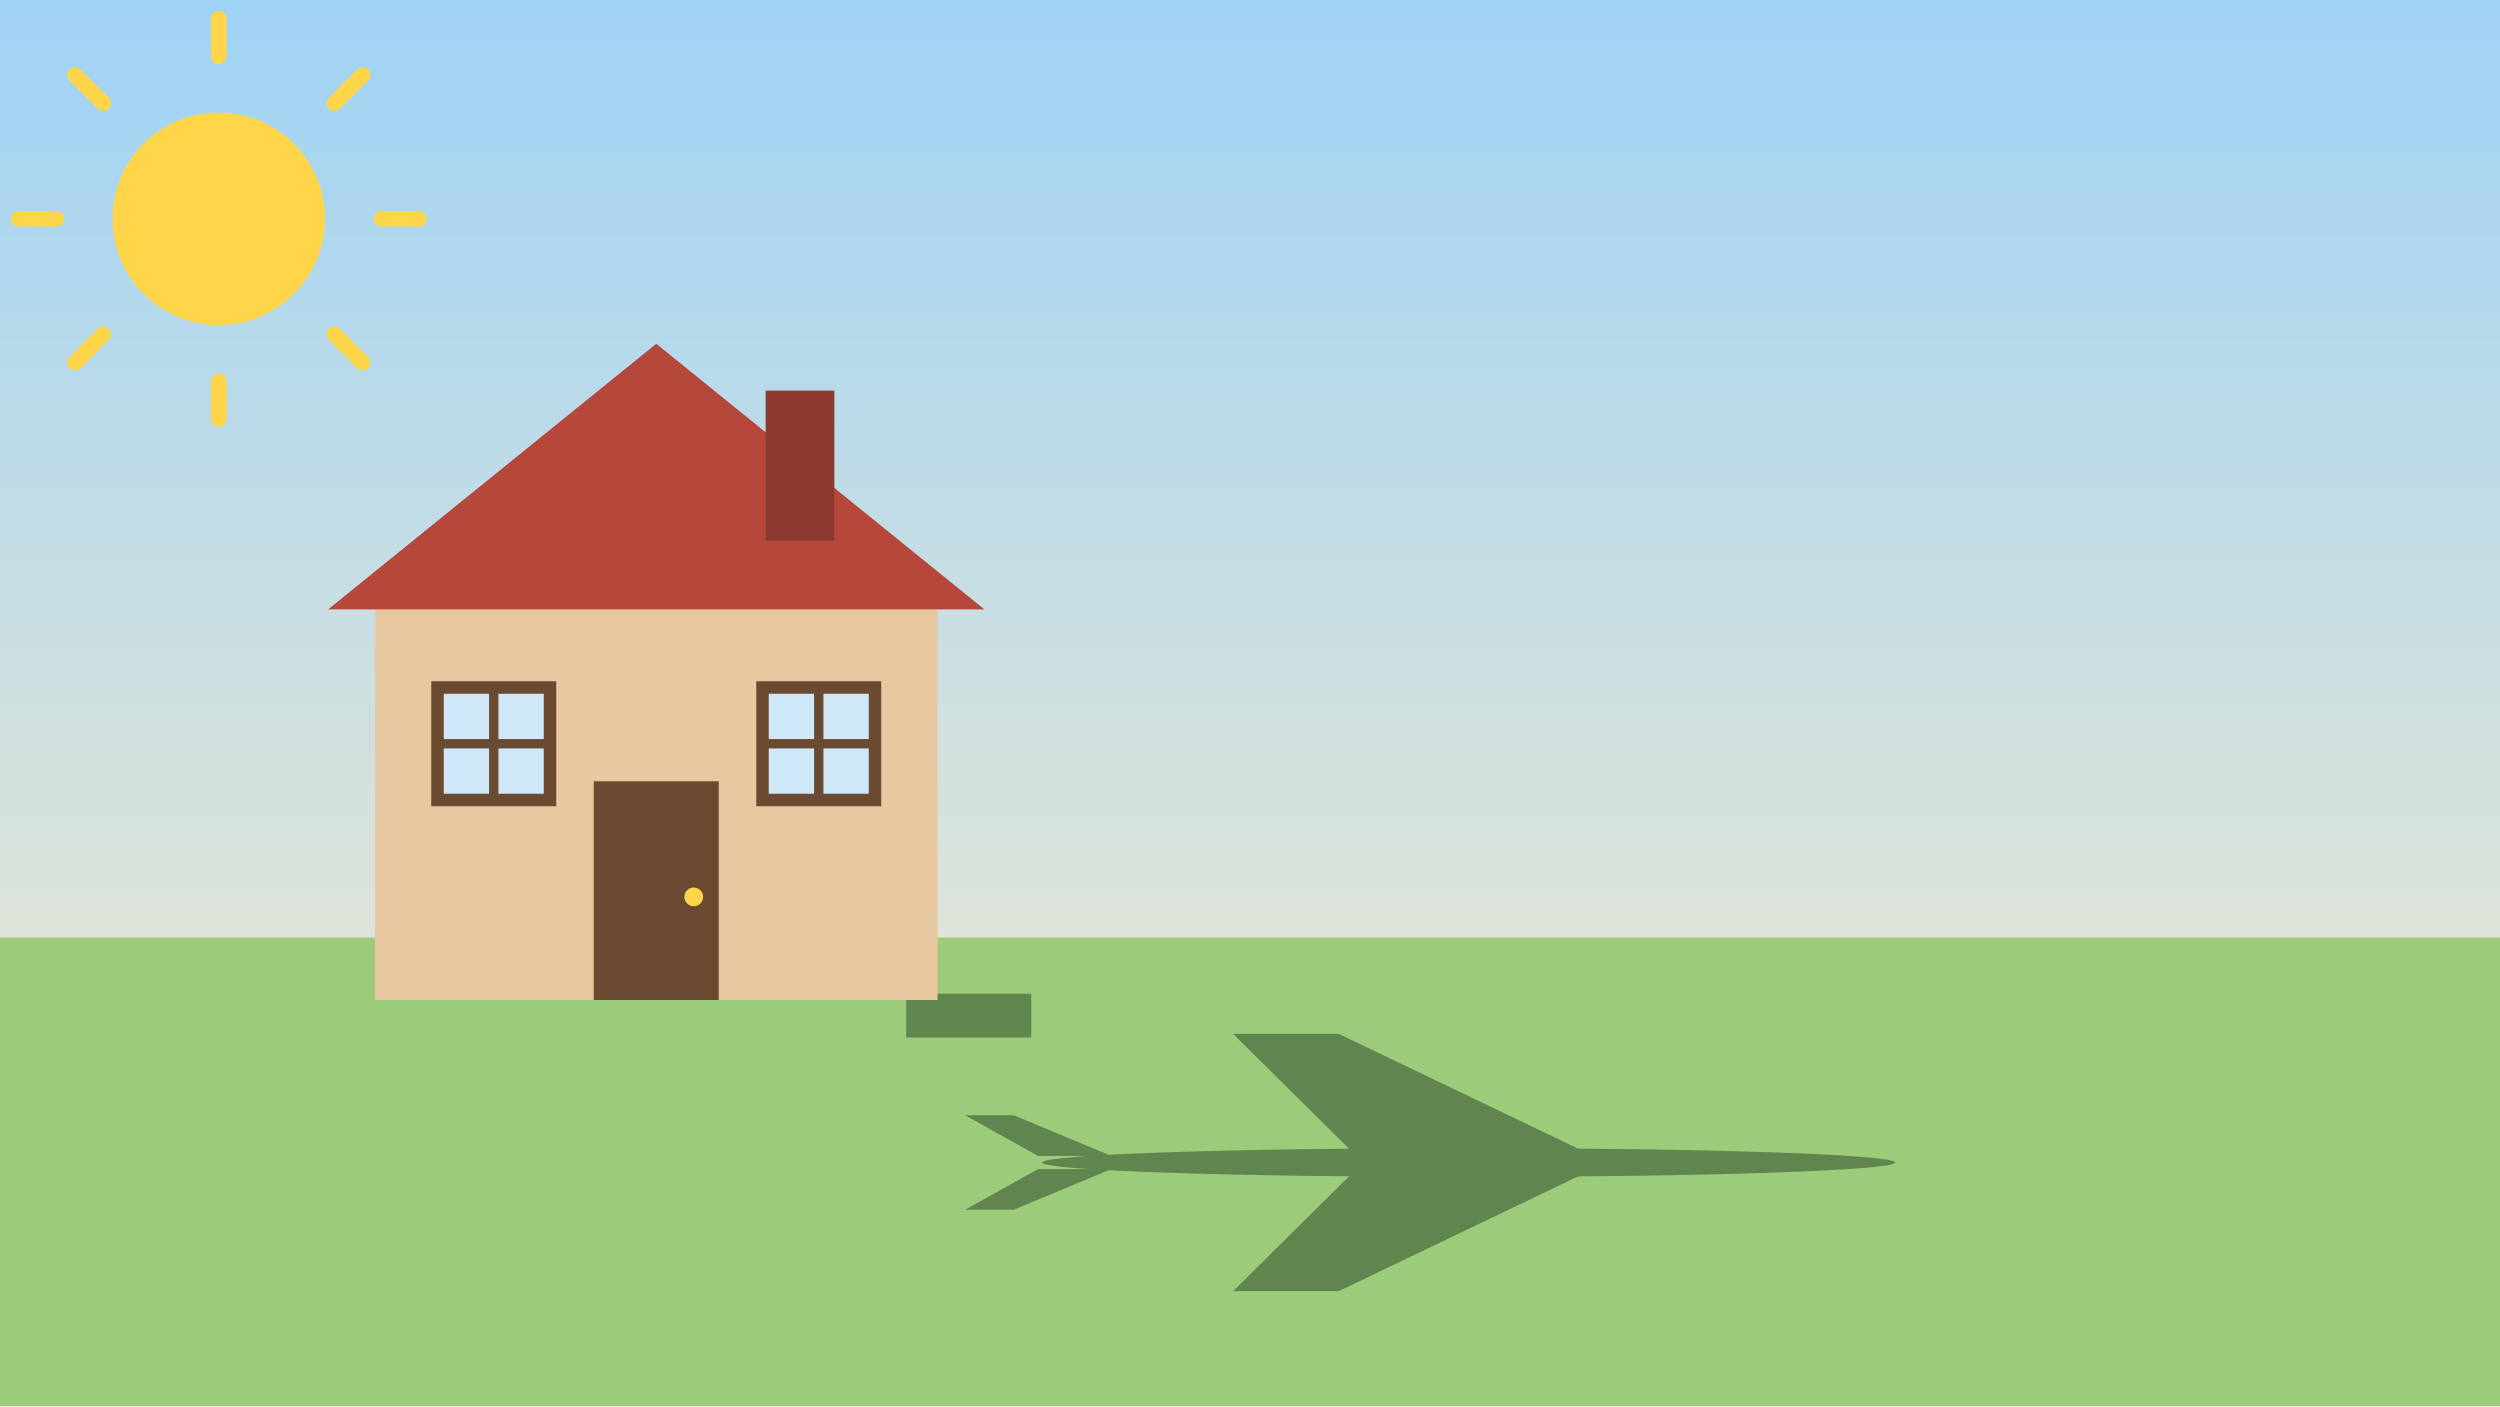
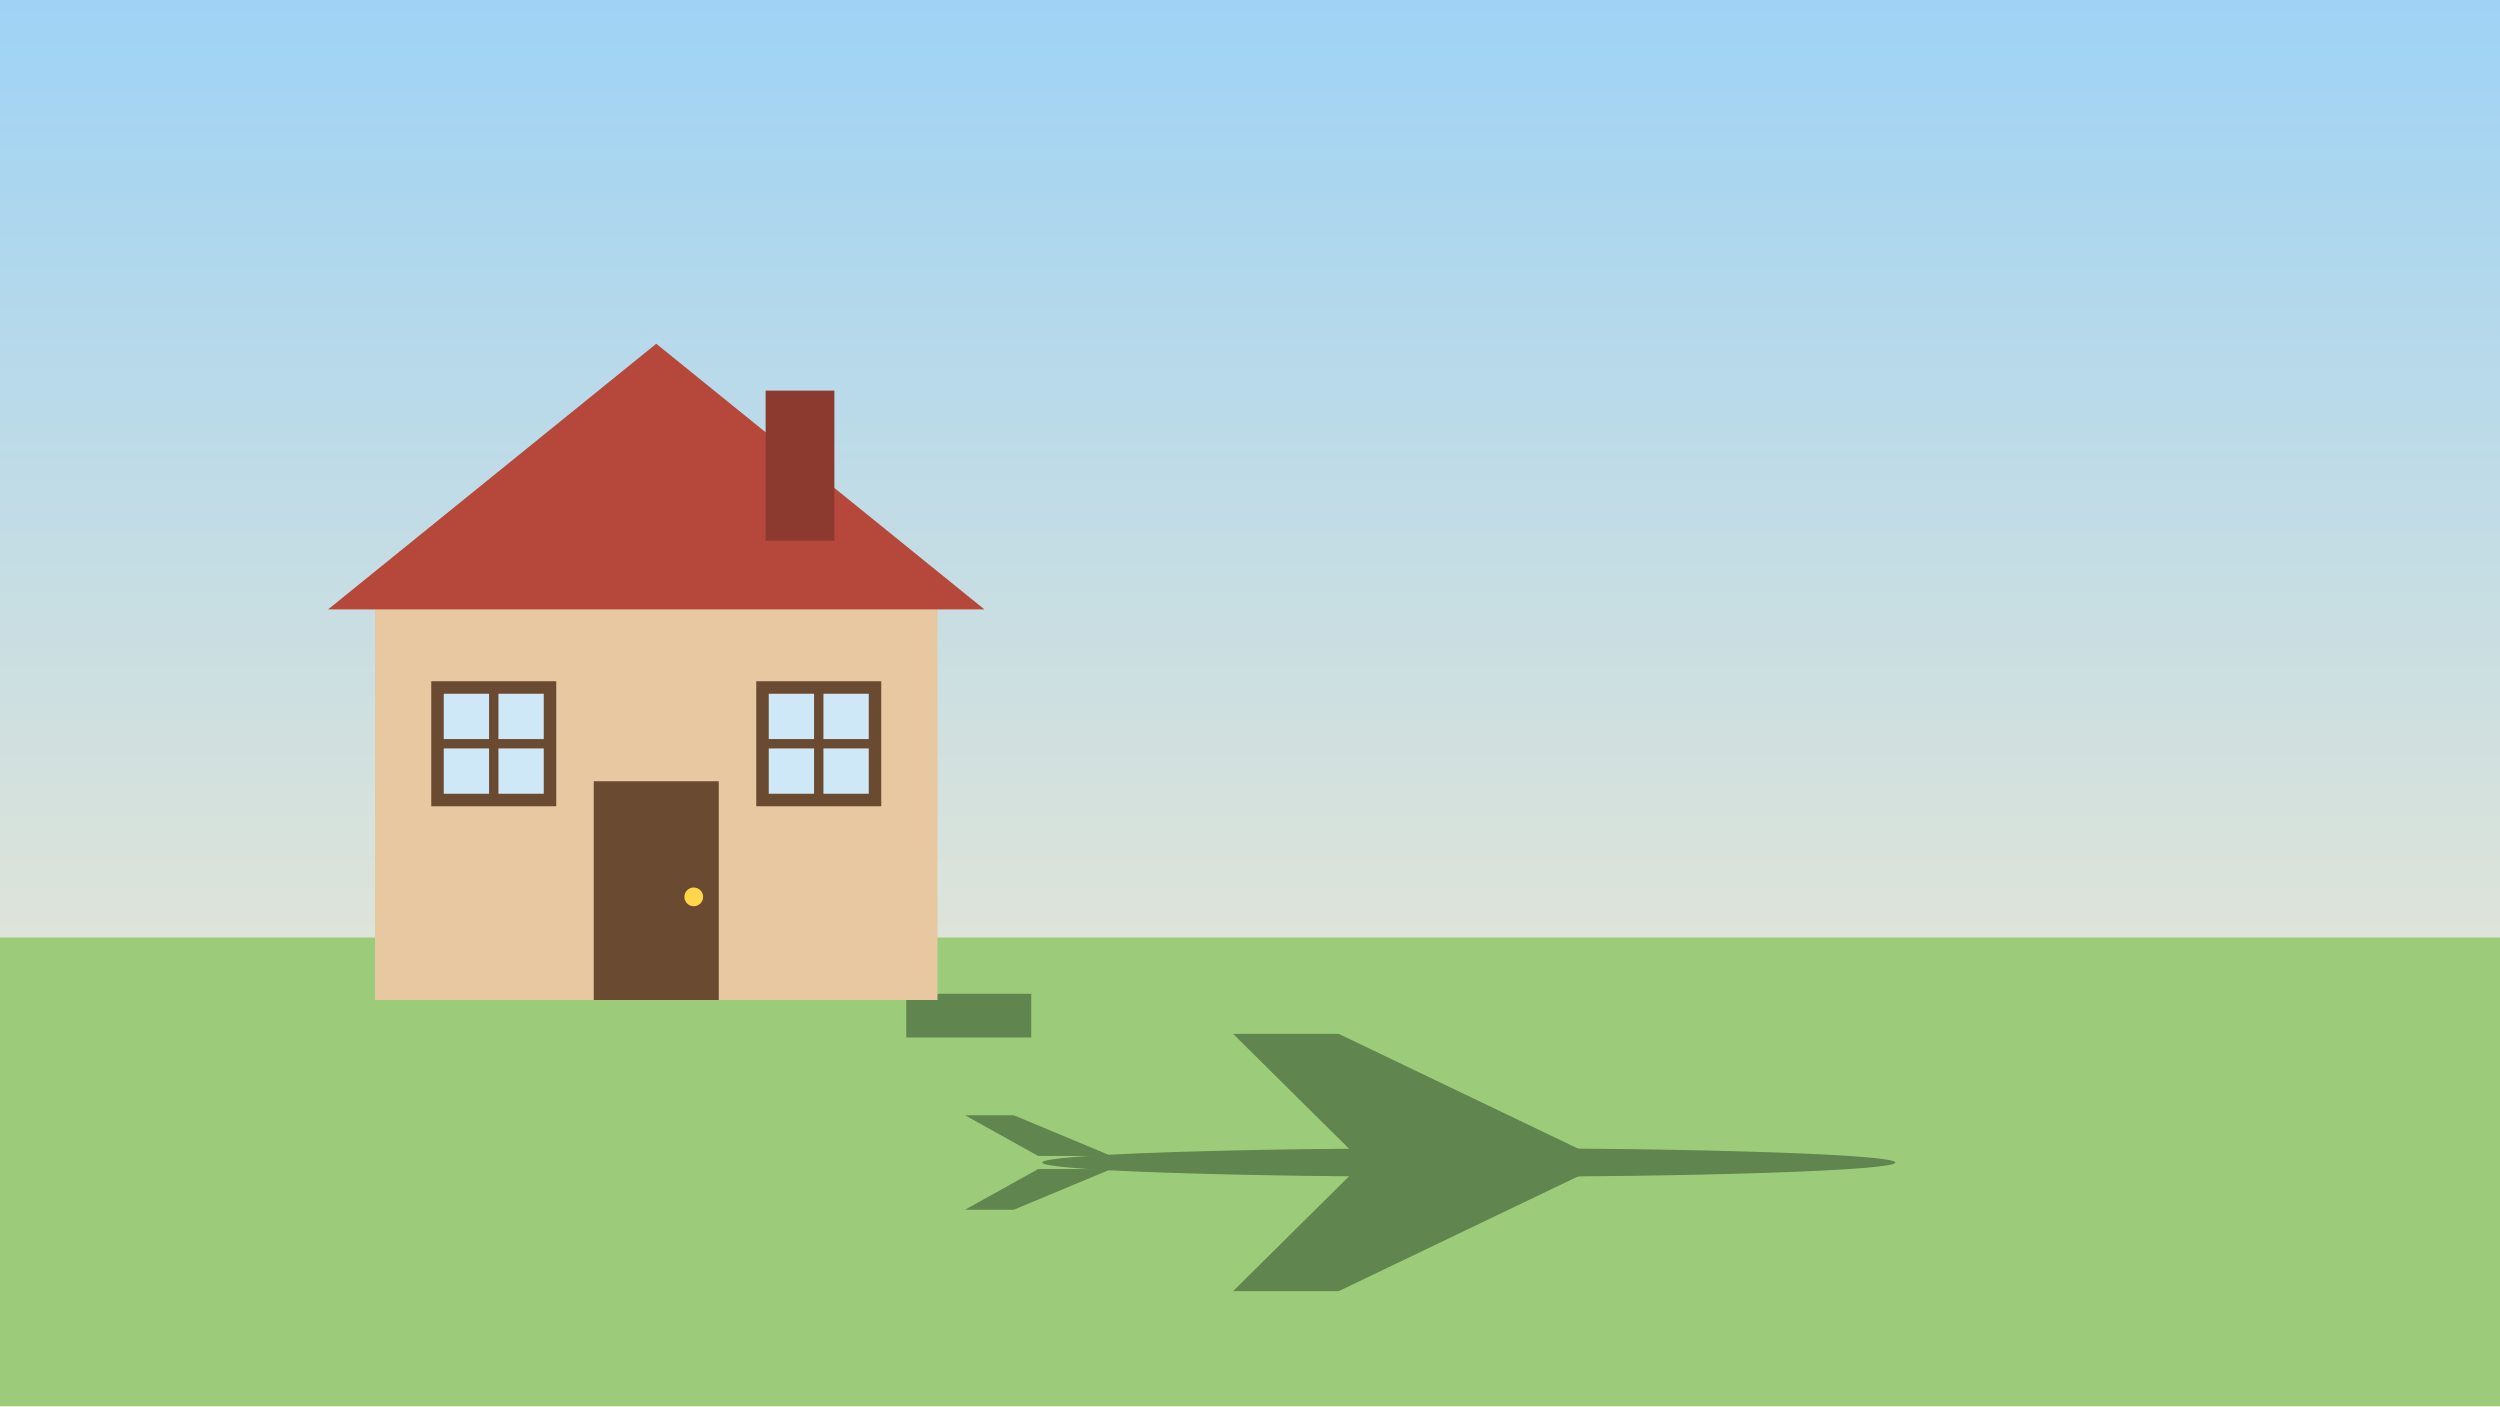
<svg xmlns="http://www.w3.org/2000/svg" viewBox="0 0 800 450" width="800" height="450">
  <defs>
    <linearGradient id="sky" x1="0" y1="0" x2="0" y2="1">
      <stop offset="0" stop-color="#9fd3f5" />
      <stop offset="1" stop-color="#fdeccb" />
    </linearGradient>
    <g id="plane">
      <ellipse cx="0" cy="0" rx="105" ry="11" />
      <path d="M30 -6 L-32 -98 L-58 -98 L-28 -6 Z" />
      <path d="M30 6 L-32 98 L-58 98 L-28 6 Z" />
      <path d="M-88 -5 L-112 -36 L-124 -36 L-106 -5 Z" />
      <path d="M-88 5 L-112 36 L-124 36 L-106 5 Z" />
    </g>
  </defs>
  <rect width="800" height="450" fill="url(#sky)" />
  <rect y="300" width="800" height="150" fill="#9ccc7a" />
-   <circle cx="70" cy="70" r="34" fill="#ffd54a" />
-   <g stroke="#ffd54a" stroke-width="5" stroke-linecap="round">
-     <path d="M70 18v-12M70 122v12M18 70H6M122 70h12M33 33l-9-9M107 107l9 9M107 33l9-9M33 107l-9 9" />
-   </g>
  <g fill="#2f4a2a" opacity="0.55">
    <rect x="290" y="318" width="40" height="14" />
    <use href="#plane" transform="translate(470 372) scale(1.3 0.42)" />
  </g>
  <rect x="120" y="190" width="180" height="130" fill="#e8c8a0" />
  <path d="M105 195 L210 110 L315 195 Z" fill="#b5483a" />
  <rect x="245" y="125" width="22" height="48" fill="#8c3a30" />
  <rect x="190" y="250" width="40" height="70" fill="#6b4a32" />
  <circle cx="222" cy="287" r="3" fill="#ffd54a" />
  <rect x="140" y="220" width="36" height="36" fill="#cfe8f7" stroke="#6b4a32" stroke-width="4" />
  <path d="M158 220v36M140 238h36" stroke="#6b4a32" stroke-width="3" />
  <rect x="244" y="220" width="36" height="36" fill="#cfe8f7" stroke="#6b4a32" stroke-width="4" />
  <path d="M262 220v36M244 238h36" stroke="#6b4a32" stroke-width="3" />
</svg>
